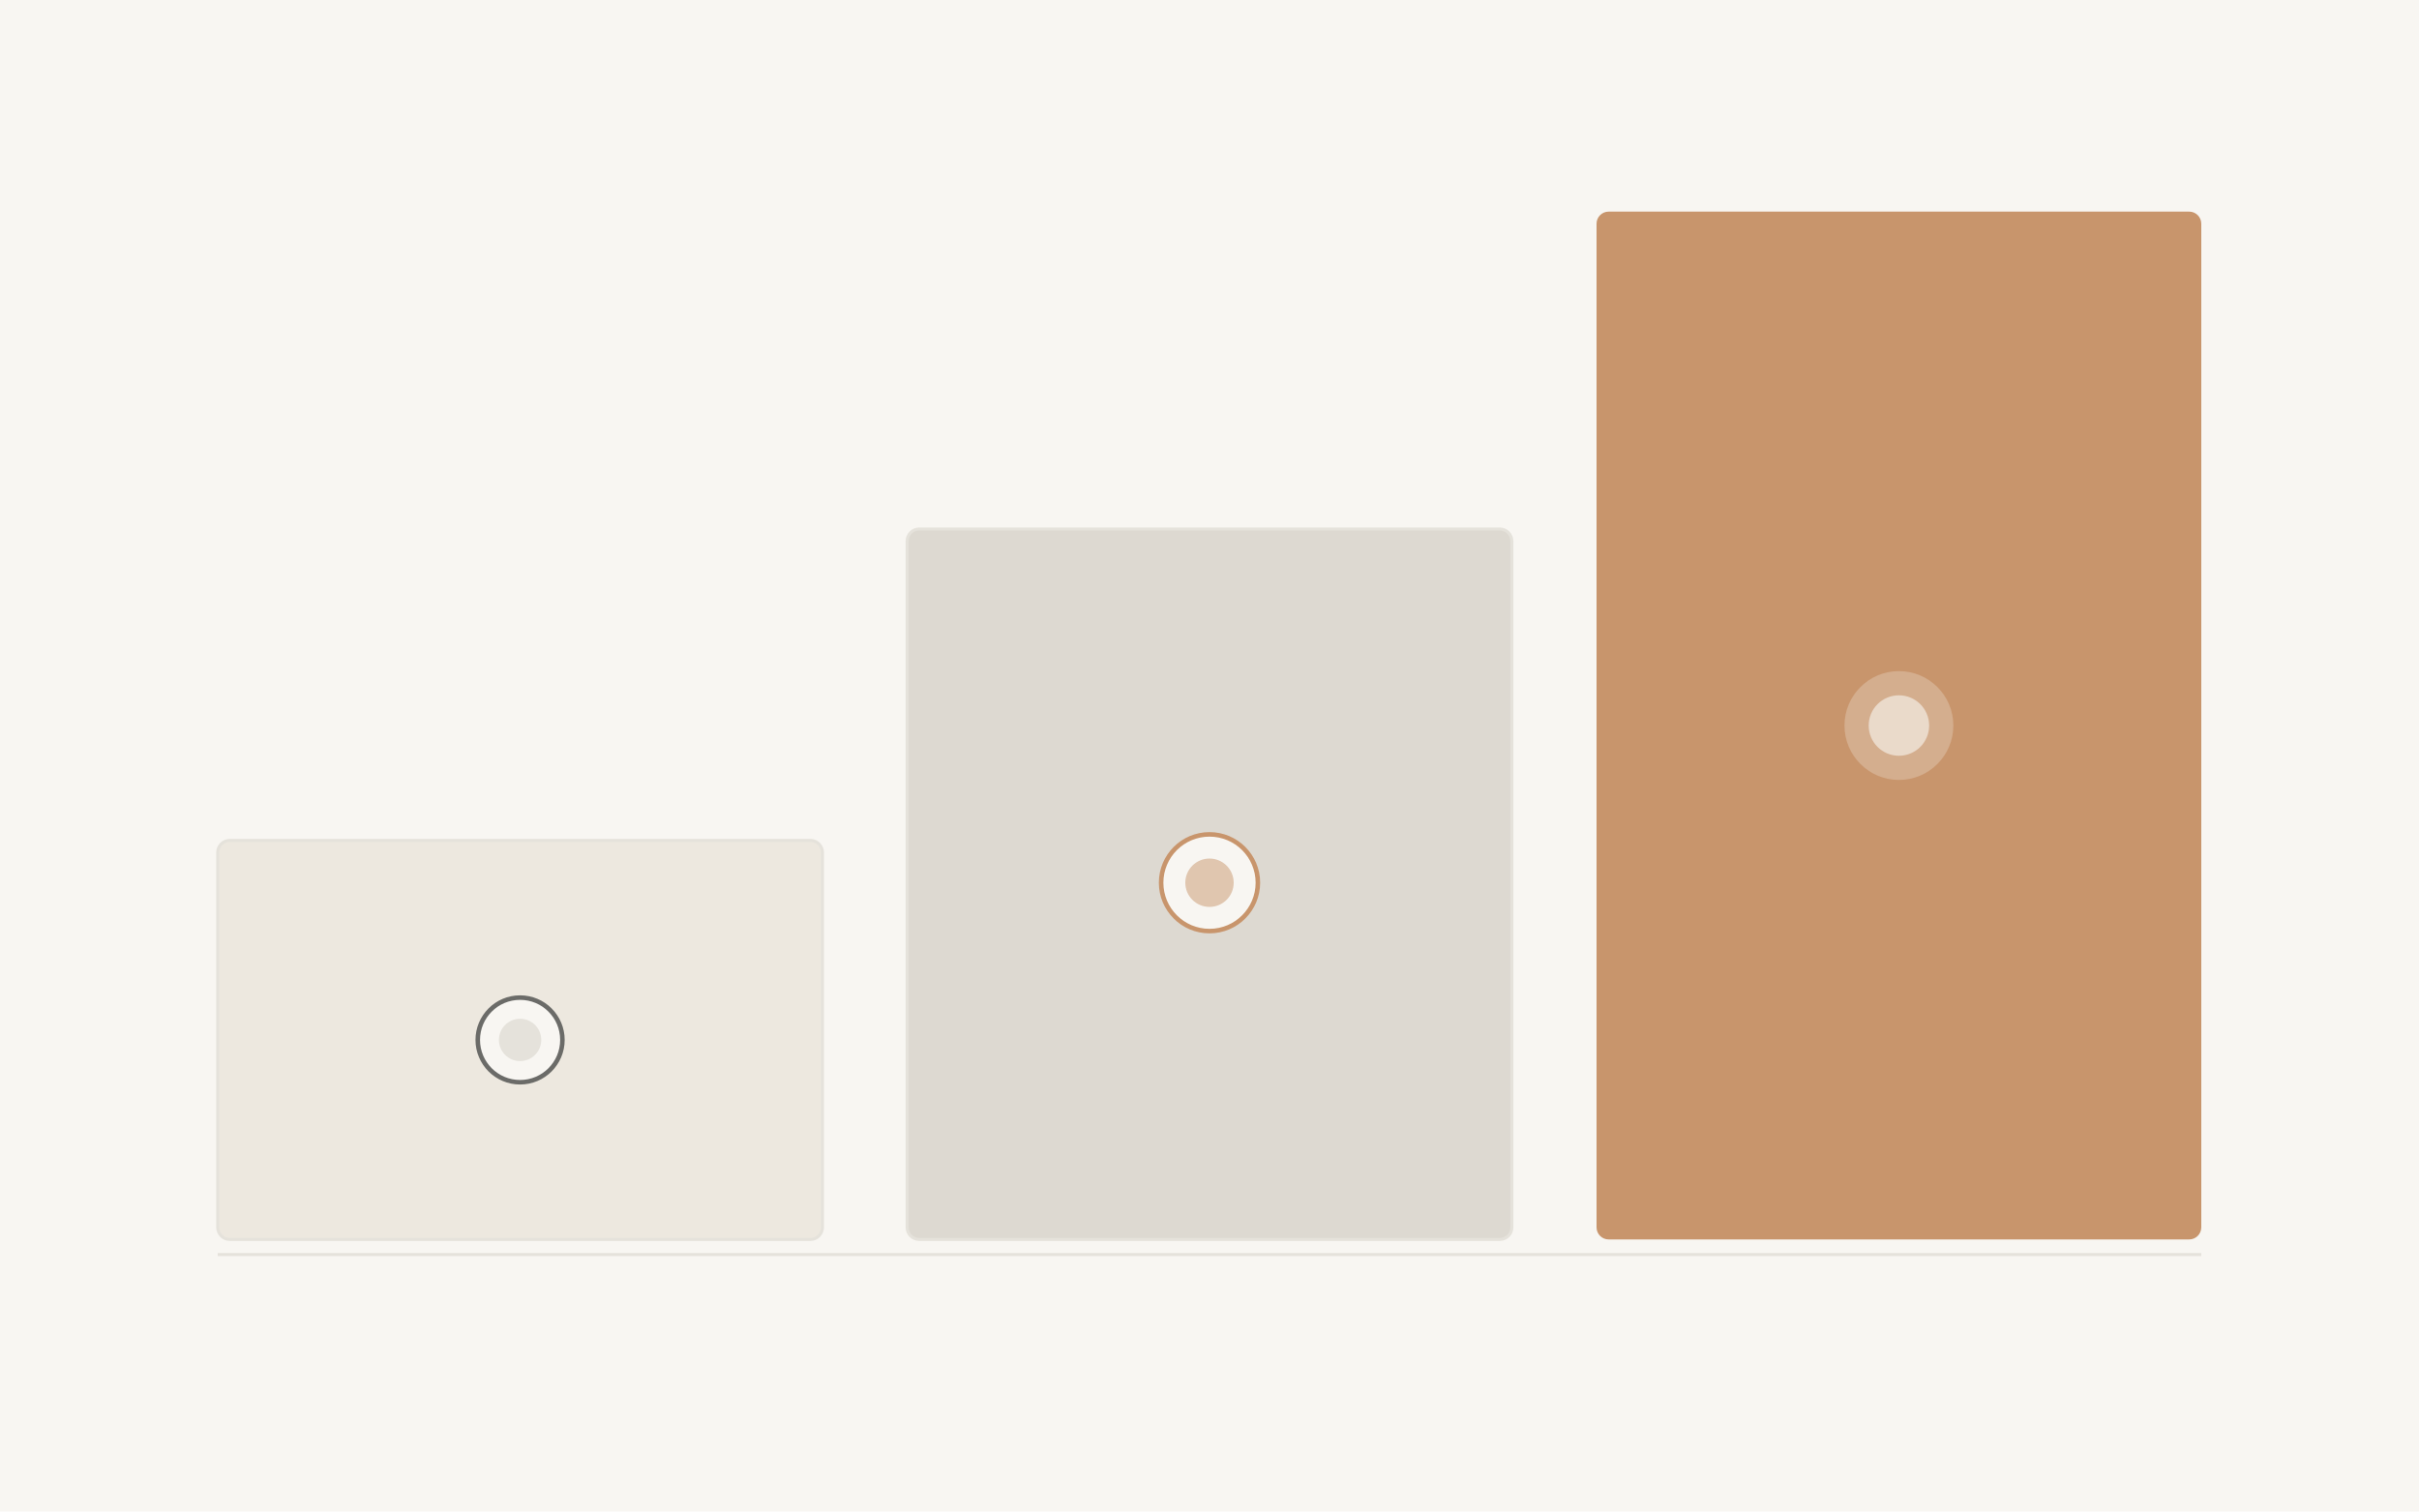
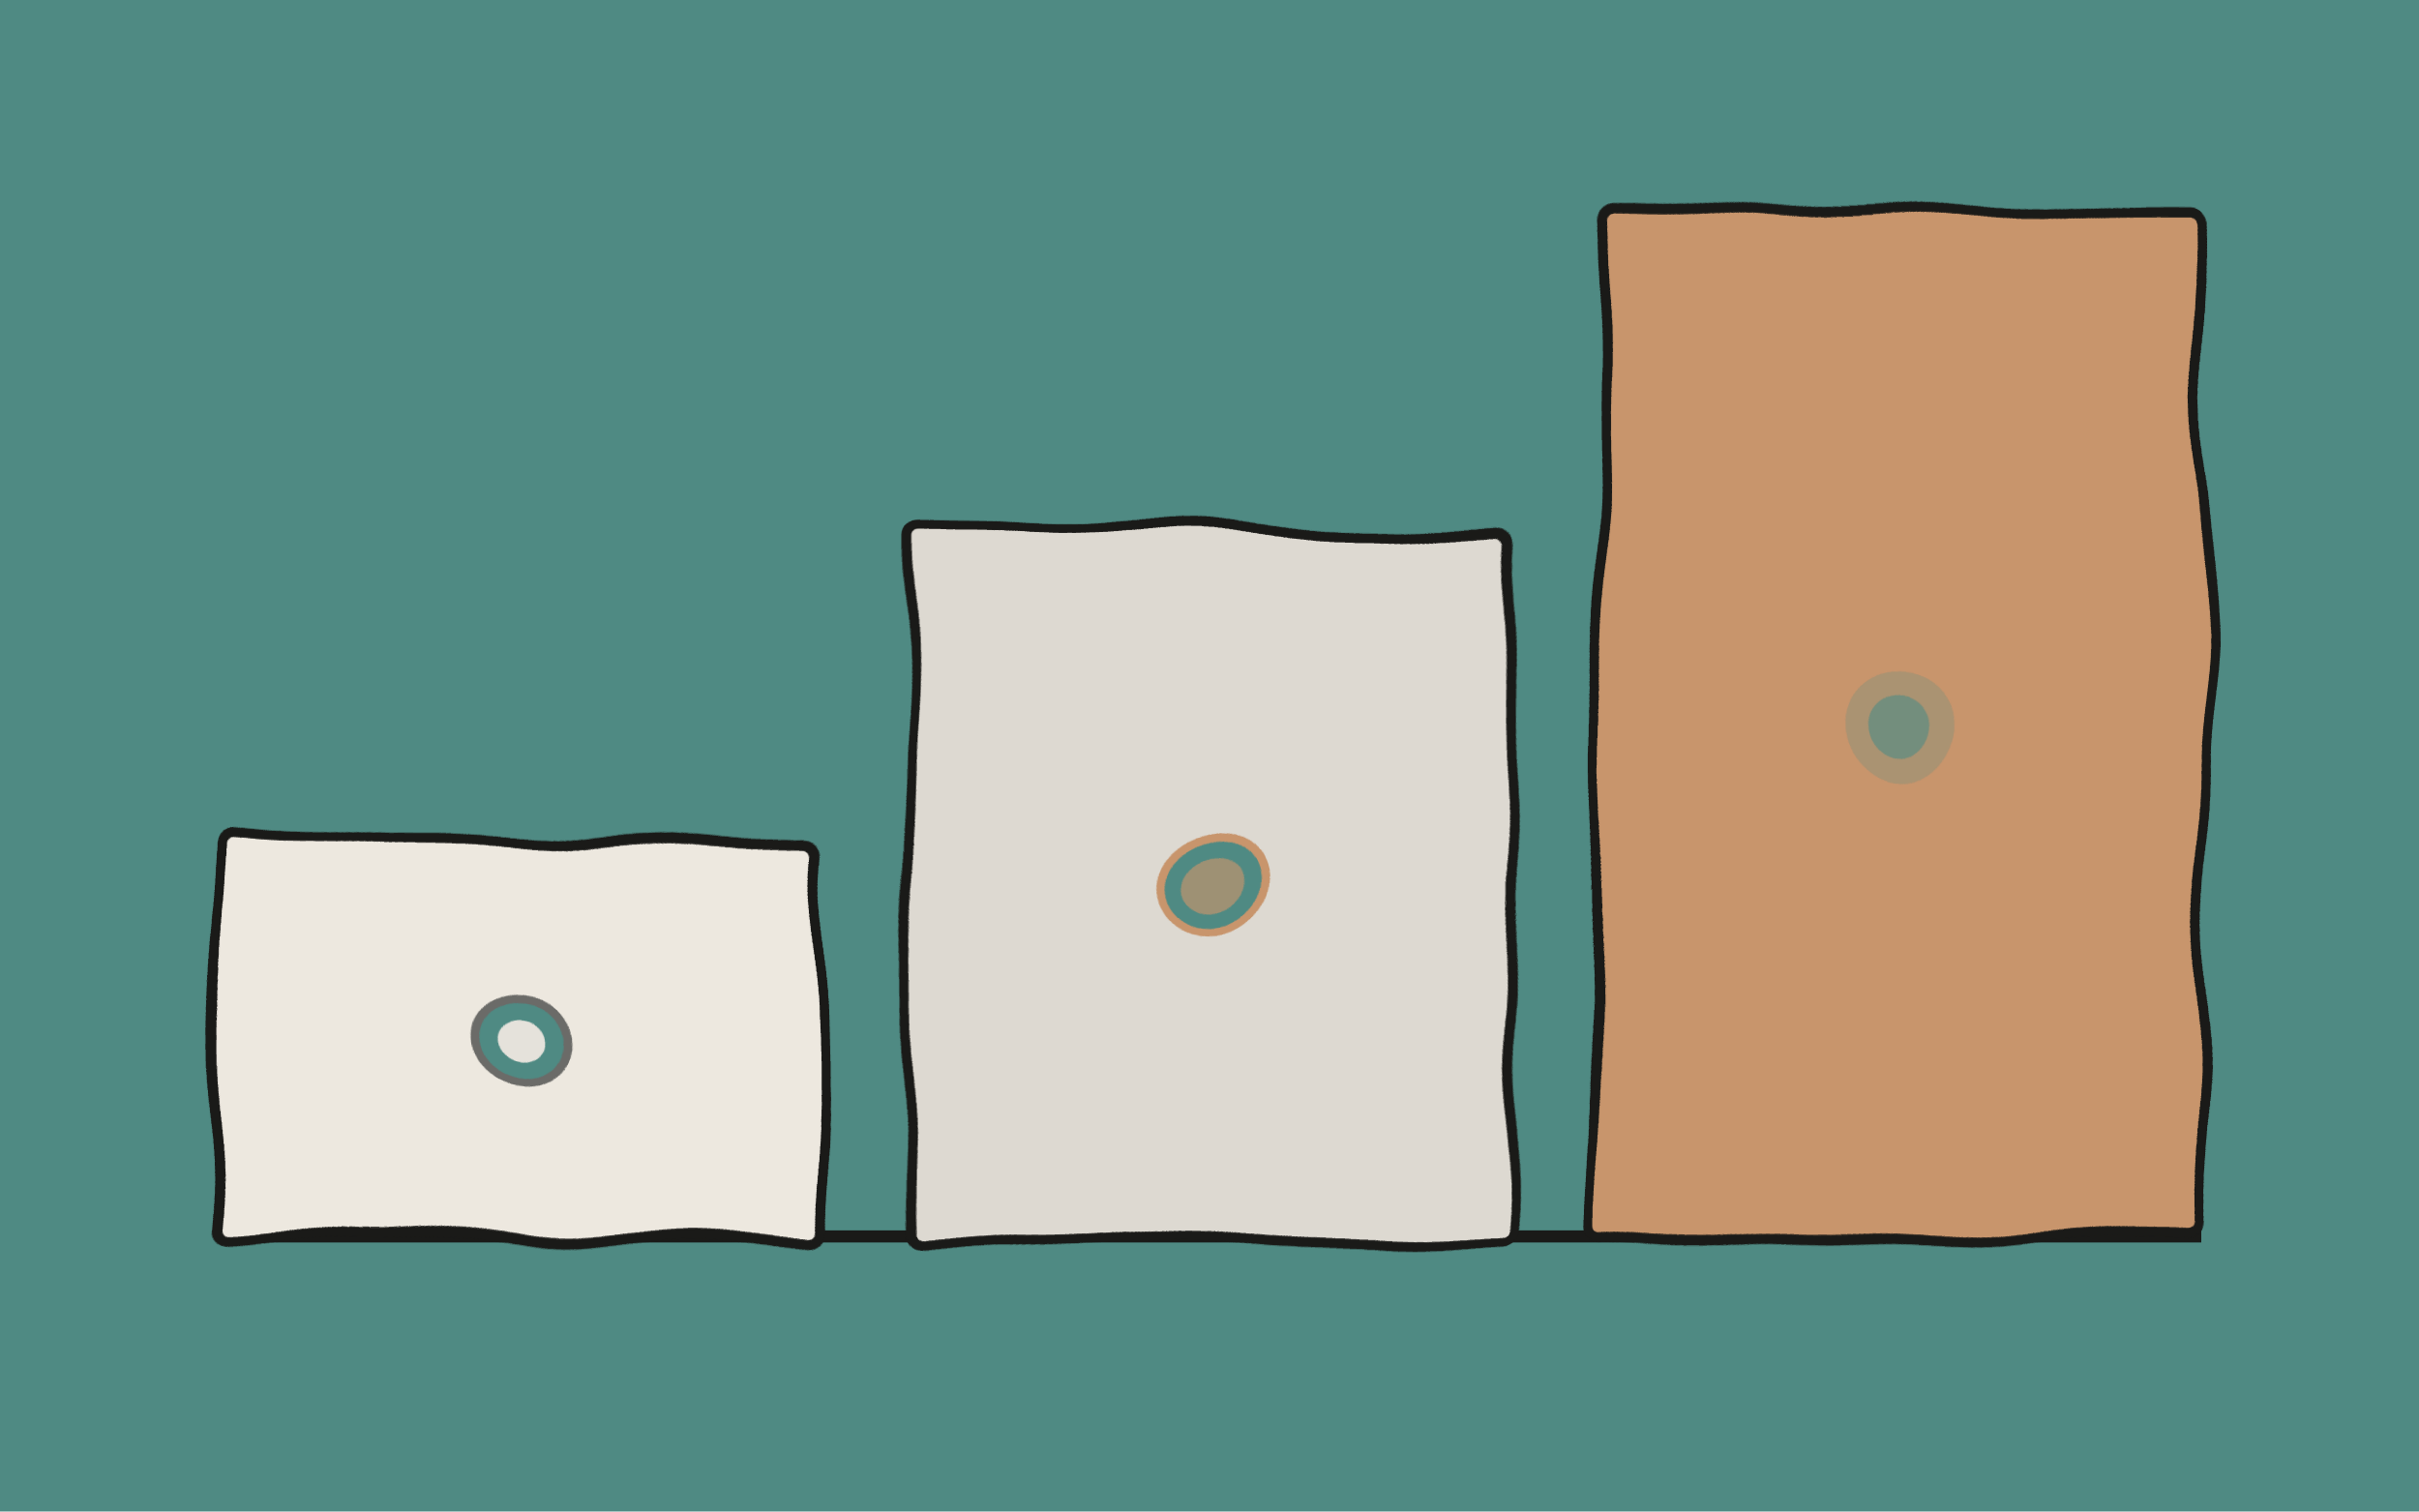
<svg xmlns="http://www.w3.org/2000/svg" viewBox="0 0 800 500">
-   <rect width="800" height="500" fill="#f8f6f2" />
-   <rect x="72" y="278" width="200" height="132" rx="4" fill="#ede8df" stroke="#e5e2db" stroke-width="1" />
-   <circle cx="172" cy="344" r="14" fill="#f8f6f2" stroke="#6b6b68" stroke-width="1.5" />
-   <circle cx="172" cy="344" r="7" fill="#e5e2db" />
-   <rect x="300" y="175" width="200" height="235" rx="4" fill="#ddd9d1" stroke="#e5e2db" stroke-width="1" />
-   <circle cx="400" cy="292" r="16" fill="#f8f6f2" stroke="#C8956C" stroke-width="1.5" />
-   <circle cx="400" cy="292" r="8" fill="#C8956C" opacity="0.5" />
-   <rect x="528" y="70" width="200" height="340" rx="4" fill="#C8956C" />
-   <circle cx="628" cy="240" r="18" fill="#f8f6f2" opacity="0.25" />
-   <circle cx="628" cy="240" r="10" fill="#f8f6f2" opacity="0.6" />
-   <line x1="72" y1="415" x2="728" y2="415" stroke="#e5e2db" stroke-width="1" />
+   <defs>
+     <filter id="hd" x="-20%" y="-20%" width="140%" height="140%">
+       <feTurbulence type="fractalNoise" baseFrequency="0.012" numOctaves="2" seed="11" result="n" />
+       <feDisplacementMap in="SourceGraphic" in2="n" scale="13" xChannelSelector="R" yChannelSelector="G" />
+     </filter>
+   </defs>
+   <rect width="800" height="500" fill="#4f8a83" />
+   <g>
+     <line x1="72" y1="409" x2="728" y2="409" stroke="#1a1a18" stroke-width="4" />
+   </g>
+   <g filter="url(#hd)">
+     <rect x="72" y="278" width="200" height="132" rx="4" fill="#ede8df" stroke="#1a1a18" stroke-width="3.24" />
+     <circle cx="172" cy="344" r="14" fill="#4f8a83" stroke="#6b6b68" stroke-width="2.7" />
+     <circle cx="172" cy="344" r="7" fill="#e5e2db" />
+     <rect x="300" y="175" width="200" height="235" rx="4" fill="#ddd9d1" stroke="#1a1a18" stroke-width="3.24" />
+     <circle cx="400" cy="292.5" r="16" fill="#4f8a83" stroke="#C8956C" stroke-width="2.7" />
+     <circle cx="400" cy="292.5" r="9.44" fill="#C8956C" opacity="0.65" />
+     <rect x="528" y="70" width="200" height="340" rx="4" fill="#C8956C" stroke="#1a1a18" stroke-width="3.24" />
+     <circle cx="628" cy="240" r="18" fill="#4f8a83" opacity="0.25" />
+     <circle cx="628" cy="240" r="10" fill="#4f8a83" opacity="0.6" />
+   </g>
</svg>
